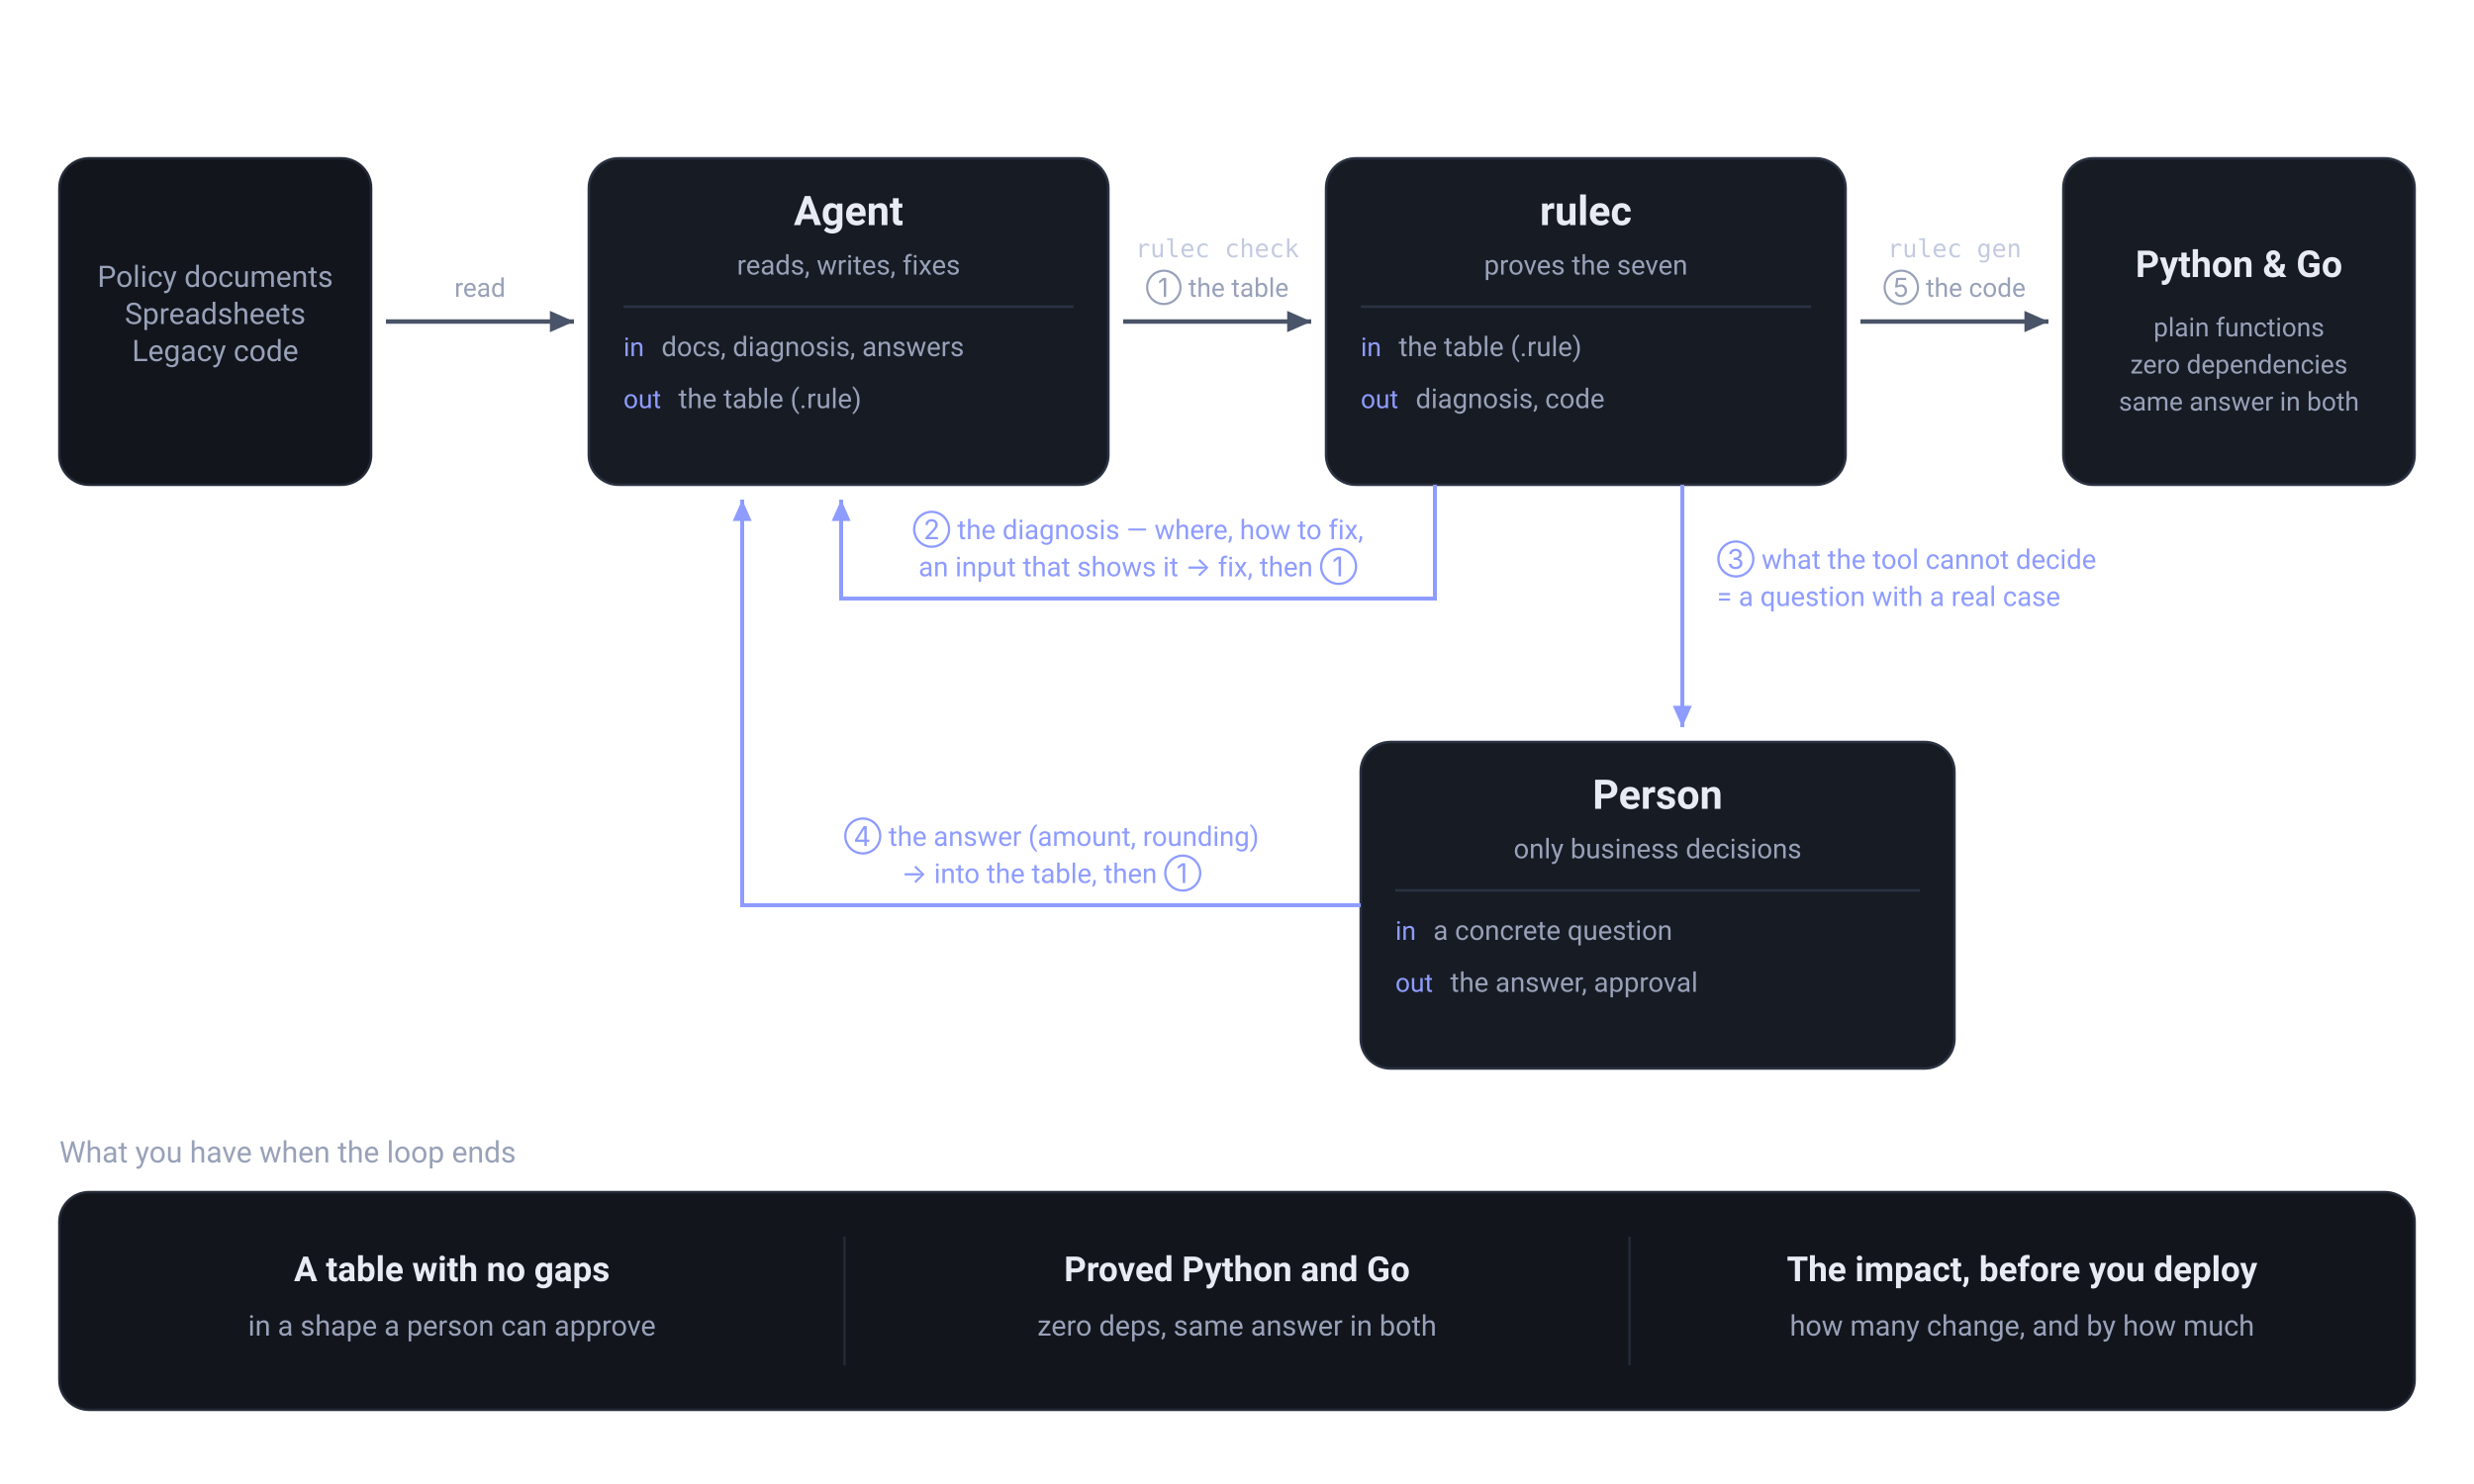
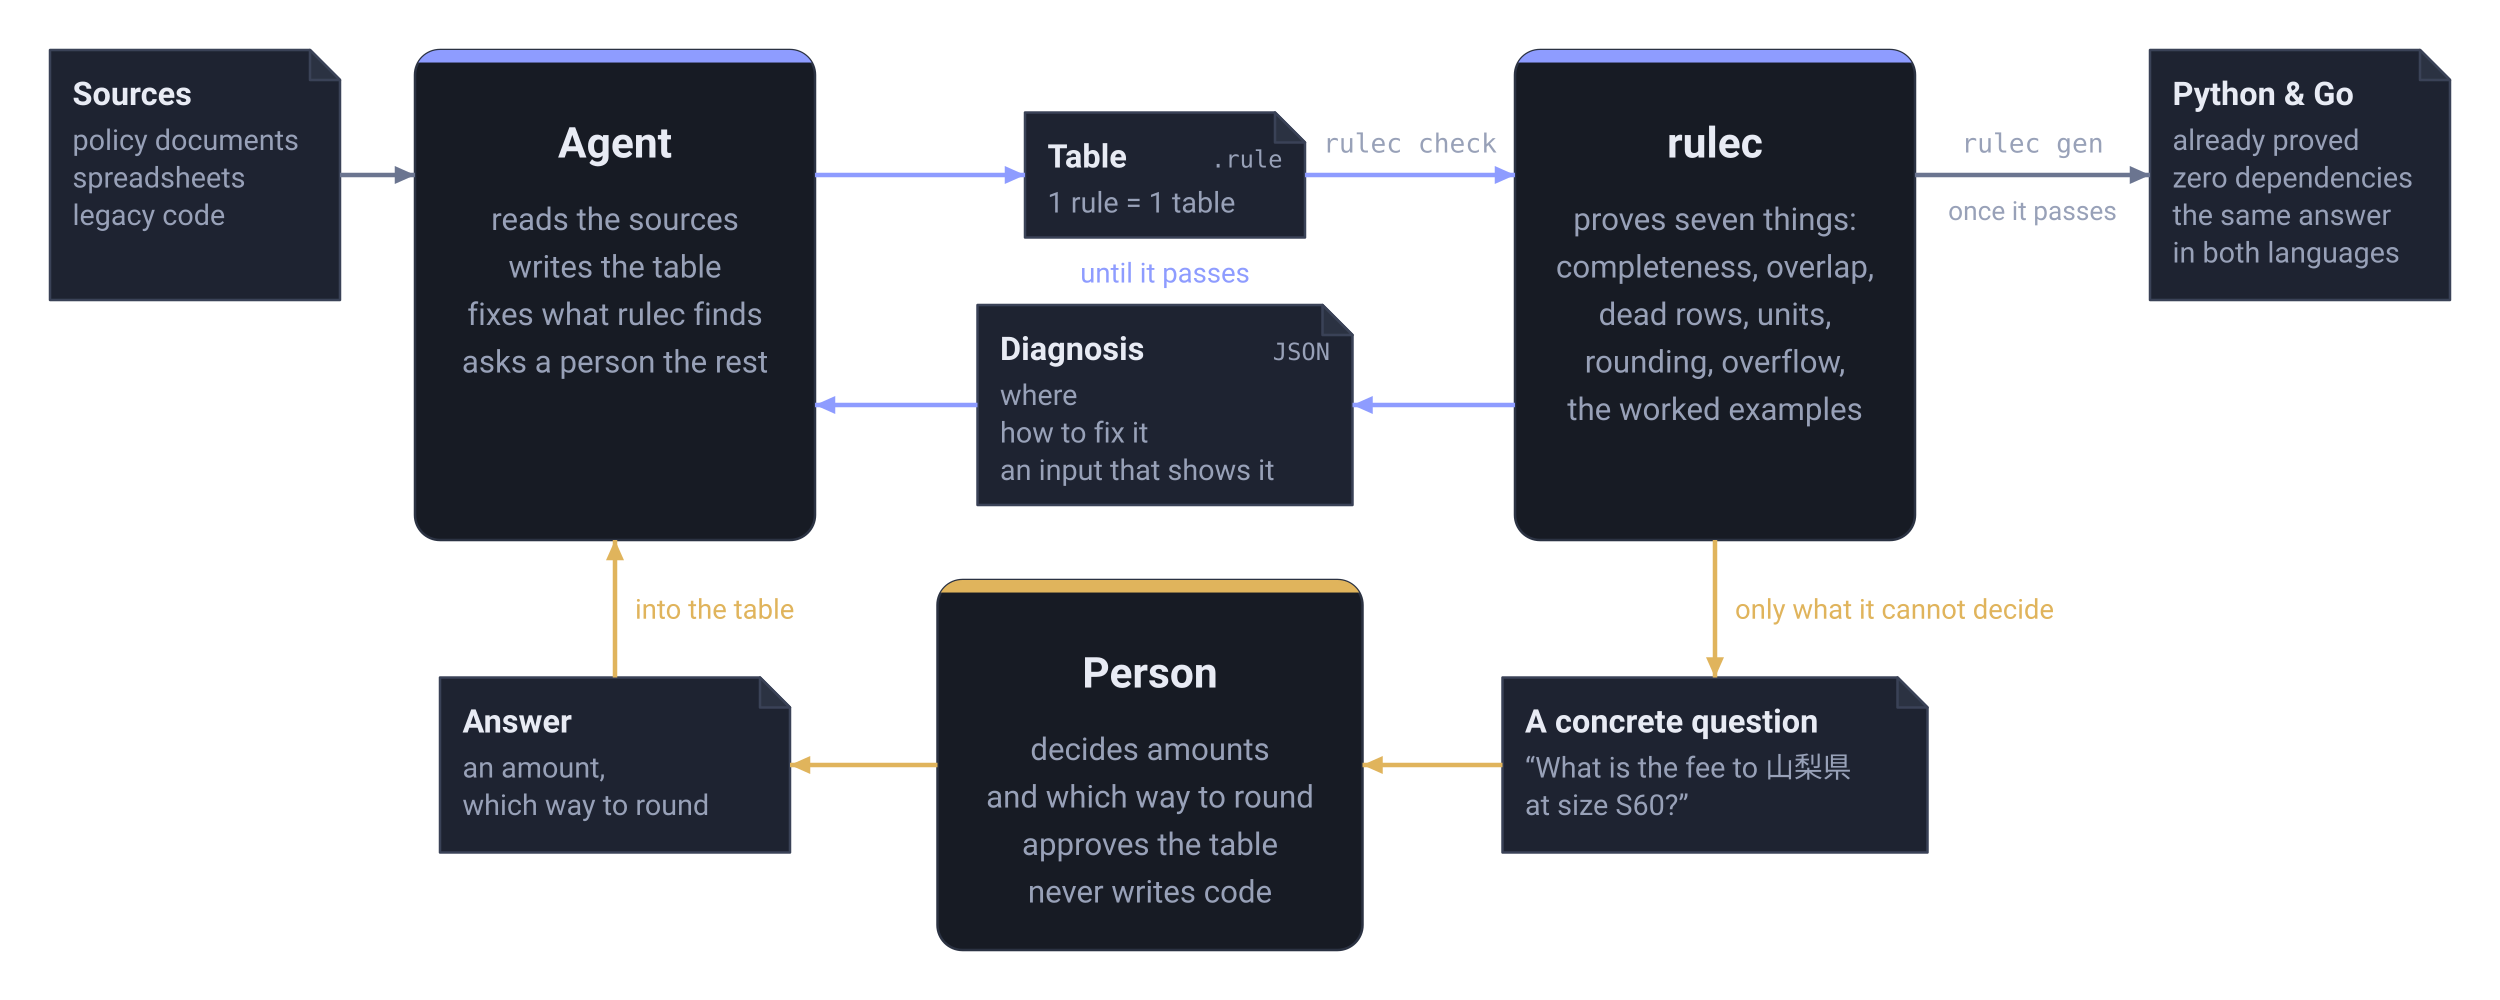
- <svg xmlns="http://www.w3.org/2000/svg" viewBox="0 0 1000 600" width="1000" height="600" role="img" aria-label="The agent reads documents and writes the table, then runs rulec check. rulec returns the diagnosis — where, how to fix it, and an input that shows the problem. What the tool cannot decide goes to a person as a question with a concrete case; the person decides only amounts and rounding. Once the table passes, rulec gen emits Python and Go with no dependencies." font-family="-apple-system, BlinkMacSystemFont, &quot;Hiragino Sans&quot;, &quot;Noto Sans JP&quot;, &quot;Yu Gothic&quot;, Meiryo, &quot;Segoe UI&quot;, Roboto, sans-serif">
+ <svg xmlns="http://www.w3.org/2000/svg" viewBox="0 0 1000 400" width="1000" height="400" role="img" aria-label="The agent reads the sources and writes the table (.rule), then runs rulec check. rulec returns a diagnosis - where, how to fix it, and an input that shows the problem - and the agent fixes the table until it passes. Only what the tool cannot decide reaches a person, as a question with a concrete case; the person answers with an amount or a rounding direction. Once the table passes, rulec gen emits proved Python and Go." font-family="-apple-system, BlinkMacSystemFont, &quot;Hiragino Sans&quot;, &quot;Noto Sans JP&quot;, &quot;Yu Gothic&quot;, Meiryo, &quot;Segoe UI&quot;, Roboto, sans-serif">
  <defs>
-     <marker id="head" viewBox="0 0 10 10" refX="9" refY="5" markerWidth="6" markerHeight="6" orient="auto-start-reverse">
-       <path d="M 0 1 L 9 5 L 0 9 z" fill="#4a5468" />
+     <marker id="head-neutral" viewBox="0 0 10 10" refX="9" refY="5" markerWidth="9" markerHeight="9" markerUnits="userSpaceOnUse" orient="auto">
+       <path d="M0,1 L9,5 L0,9 Z" fill="#6b7590" />
    </marker>
-     <marker id="headA" viewBox="0 0 10 10" refX="9" refY="5" markerWidth="6" markerHeight="6" orient="auto-start-reverse">
-       <path d="M 0 1 L 9 5 L 0 9 z" fill="#8e9cff" />
+     <marker id="head-accent" viewBox="0 0 10 10" refX="9" refY="5" markerWidth="9" markerHeight="9" markerUnits="userSpaceOnUse" orient="auto">
+       <path d="M0,1 L9,5 L0,9 Z" fill="#8e9cff" />
+     </marker>
+     <marker id="head-human" viewBox="0 0 10 10" refX="9" refY="5" markerWidth="9" markerHeight="9" markerUnits="userSpaceOnUse" orient="auto">
+       <path d="M0,1 L9,5 L0,9 Z" fill="#e0b45c" />
    </marker>
  </defs>
-   <rect x="24" y="64" width="126" height="132" rx="12" fill="#12151c" stroke="#242a37" />
-   <text x="87.0" y="116" font-size="12" font-weight="400" text-anchor="middle" fill="#98a1b8">Policy documents</text>
-   <text x="87.0" y="131" font-size="12" font-weight="400" text-anchor="middle" fill="#98a1b8">Spreadsheets</text>
-   <text x="87.0" y="146" font-size="12" font-weight="400" text-anchor="middle" fill="#98a1b8">Legacy code</text>
-   <rect x="238" y="64" width="210" height="132" rx="12" fill="#171b24" stroke="#2b3242" />
-   <text x="343.0" y="91" font-size="16.5" font-weight="700" text-anchor="middle" fill="#e8ebf4">Agent</text>
-   <text x="343.0" y="111" font-size="11" font-weight="400" text-anchor="middle" fill="#98a1b8">reads, writes, fixes</text>
-   <line x1="252" y1="124" x2="434" y2="124" stroke="#2b3242" stroke-width="1" />
-   <text x="252" y="144" font-size="10.5" text-anchor="start" fill="#8e9cff">in<tspan dx="7" font-size="11" fill="#98a1b8">docs, diagnosis, answers</tspan>
-   </text>
-   <text x="252" y="165" font-size="10.5" text-anchor="start" fill="#8e9cff">out<tspan dx="7" font-size="11" fill="#98a1b8">the table (.rule)</tspan>
-   </text>
-   <rect x="536" y="64" width="210" height="132" rx="12" fill="#171b24" stroke="#2b3242" />
-   <text x="641.0" y="91" font-size="16.5" font-weight="700" text-anchor="middle" fill="#e8ebf4">rulec</text>
-   <text x="641.0" y="111" font-size="11" font-weight="400" text-anchor="middle" fill="#98a1b8">proves the seven</text>
-   <line x1="550" y1="124" x2="732" y2="124" stroke="#2b3242" stroke-width="1" />
-   <text x="550" y="144" font-size="10.5" text-anchor="start" fill="#8e9cff">in<tspan dx="7" font-size="11" fill="#98a1b8">the table (.rule)</tspan>
-   </text>
-   <text x="550" y="165" font-size="10.5" text-anchor="start" fill="#8e9cff">out<tspan dx="7" font-size="11" fill="#98a1b8">diagnosis, code</tspan>
-   </text>
-   <rect x="550" y="300" width="240" height="132" rx="12" fill="#171b24" stroke="#2b3242" />
-   <text x="670.0" y="327" font-size="16.5" font-weight="700" text-anchor="middle" fill="#e8ebf4">Person</text>
-   <text x="670.0" y="347" font-size="11" font-weight="400" text-anchor="middle" fill="#98a1b8">only business decisions</text>
-   <line x1="564" y1="360" x2="776" y2="360" stroke="#2b3242" stroke-width="1" />
-   <text x="564" y="380" font-size="10.5" text-anchor="start" fill="#8e9cff">in<tspan dx="7" font-size="11" fill="#98a1b8">a concrete question</tspan>
-   </text>
-   <text x="564" y="401" font-size="10.5" text-anchor="start" fill="#8e9cff">out<tspan dx="7" font-size="11" fill="#98a1b8">the answer, approval</tspan>
-   </text>
-   <rect x="834" y="64" width="142" height="132" rx="12" fill="#171b24" stroke="#2b3242" />
-   <text x="905.0" y="112" font-size="15" font-weight="700" text-anchor="middle" fill="#e8ebf4">Python &amp; Go</text>
-   <text x="905.0" y="136" font-size="10.5" font-weight="400" text-anchor="middle" fill="#98a1b8">plain functions</text>
-   <text x="905.0" y="151" font-size="10.5" font-weight="400" text-anchor="middle" fill="#98a1b8">zero dependencies</text>
-   <text x="905.0" y="166" font-size="10.5" font-weight="400" text-anchor="middle" fill="#98a1b8">same answer in both</text>
-   <line x1="156" y1="130" x2="232" y2="130" stroke="#4a5468" stroke-width="1.8" marker-end="url(#head)" />
-   <text x="194.0" y="120" font-size="10.5" font-weight="400" text-anchor="middle" fill="#98a1b8">read</text>
-   <line x1="454" y1="130" x2="530" y2="130" stroke="#4a5468" stroke-width="1.8" marker-end="url(#head)" />
-   <text x="492.0" y="104" font-size="10" font-weight="400" text-anchor="middle" fill="#c3cae0" font-family="ui-monospace, SFMono-Regular, Menlo, Consolas, monospace">rulec check</text>
-   <text x="492.0" y="120" font-size="10.5" font-weight="400" text-anchor="middle" fill="#98a1b8">① the table</text>
-   <line x1="752" y1="130" x2="828" y2="130" stroke="#4a5468" stroke-width="1.8" marker-end="url(#head)" />
-   <text x="790.0" y="104" font-size="10" font-weight="400" text-anchor="middle" fill="#c3cae0" font-family="ui-monospace, SFMono-Regular, Menlo, Consolas, monospace">rulec gen</text>
-   <text x="790.0" y="120" font-size="10.5" font-weight="400" text-anchor="middle" fill="#98a1b8">⑤ the code</text>
-   <path d="M 580 196 V 242 H 340 V 202" fill="none" stroke="#8e9cff" stroke-width="1.6" marker-end="url(#headA)" />
-   <text x="460.0" y="218" font-size="11" font-weight="400" text-anchor="middle" fill="#8e9cff">② the diagnosis — where, how to fix,</text>
-   <text x="460.0" y="233" font-size="11" font-weight="400" text-anchor="middle" fill="#8e9cff">an input that shows it → fix, then ①</text>
-   <path d="M 680 196 V 294" fill="none" stroke="#8e9cff" stroke-width="1.6" marker-end="url(#headA)" />
-   <text x="694" y="230" font-size="11" font-weight="400" text-anchor="start" fill="#8e9cff">③ what the tool cannot decide</text>
-   <text x="694" y="245" font-size="11" font-weight="400" text-anchor="start" fill="#8e9cff">= a question with a real case</text>
-   <path d="M 550 366 H 300 V 202" fill="none" stroke="#8e9cff" stroke-width="1.6" marker-end="url(#headA)" />
-   <text x="425.0" y="342" font-size="11" font-weight="400" text-anchor="middle" fill="#8e9cff">④ the answer (amount, rounding)</text>
-   <text x="425.0" y="357" font-size="11" font-weight="400" text-anchor="middle" fill="#8e9cff">→ into the table, then ①</text>
-   <text x="24" y="470" font-size="12" font-weight="400" text-anchor="start" fill="#98a1b8">What you have when the loop ends</text>
-   <rect x="24" y="482" width="952" height="88" rx="12" fill="#12151c" stroke="#242a37" />
-   <text x="182.667" y="518" font-size="14" font-weight="700" text-anchor="middle" fill="#e8ebf4">A table with no gaps</text>
-   <text x="182.667" y="540" font-size="11.5" font-weight="400" text-anchor="middle" fill="#98a1b8">in a shape a person can approve</text>
-   <text x="500.0" y="518" font-size="14" font-weight="700" text-anchor="middle" fill="#e8ebf4">Proved Python and Go</text>
-   <text x="500.0" y="540" font-size="11.5" font-weight="400" text-anchor="middle" fill="#98a1b8">zero deps, same answer in both</text>
-   <line x1="341.333" y1="500" x2="341.333" y2="552" stroke="#242a37" stroke-width="1" />
-   <text x="817.333" y="518" font-size="14" font-weight="700" text-anchor="middle" fill="#e8ebf4">The impact, before you deploy</text>
-   <text x="817.333" y="540" font-size="11.5" font-weight="400" text-anchor="middle" fill="#98a1b8">how many change, and by how much</text>
-   <line x1="658.667" y1="500" x2="658.667" y2="552" stroke="#242a37" stroke-width="1" />
+   <clipPath id="clip-agent">
+     <rect x="166" y="20" width="160" height="196" rx="10" />
+   </clipPath>
+   <rect x="166" y="20" width="160" height="196" rx="10" fill="#171b24" stroke="#2b3242" />
+   <rect x="166" y="20" width="160" height="5" fill="#8e9cff" clip-path="url(#clip-agent)" />
+   <text x="246.0" y="63" font-size="17" font-weight="700" text-anchor="middle" fill="#e8ebf4">Agent</text>
+   <text x="246.0" y="92" font-size="12.5" font-weight="400" text-anchor="middle" fill="#98a1b8">reads the sources</text>
+   <text x="246.0" y="111" font-size="12.5" font-weight="400" text-anchor="middle" fill="#98a1b8">writes the table</text>
+   <text x="246.0" y="130" font-size="12.5" font-weight="400" text-anchor="middle" fill="#98a1b8">fixes what rulec finds</text>
+   <text x="246.0" y="149" font-size="12.5" font-weight="400" text-anchor="middle" fill="#98a1b8">asks a person the rest</text>
+   <clipPath id="clip-rulec">
+     <rect x="606" y="20" width="160" height="196" rx="10" />
+   </clipPath>
+   <rect x="606" y="20" width="160" height="196" rx="10" fill="#171b24" stroke="#2b3242" />
+   <rect x="606" y="20" width="160" height="5" fill="#8e9cff" clip-path="url(#clip-rulec)" />
+   <text x="686.0" y="63" font-size="17" font-weight="700" text-anchor="middle" fill="#e8ebf4">rulec</text>
+   <text x="686.0" y="92" font-size="12.5" font-weight="400" text-anchor="middle" fill="#98a1b8">proves seven things:</text>
+   <text x="686.0" y="111" font-size="12.5" font-weight="400" text-anchor="middle" fill="#98a1b8">completeness, overlap,</text>
+   <text x="686.0" y="130" font-size="12.5" font-weight="400" text-anchor="middle" fill="#98a1b8">dead rows, units,</text>
+   <text x="686.0" y="149" font-size="12.5" font-weight="400" text-anchor="middle" fill="#98a1b8">rounding, overflow,</text>
+   <text x="686.0" y="168" font-size="12.5" font-weight="400" text-anchor="middle" fill="#98a1b8">the worked examples</text>
+   <clipPath id="clip-person">
+     <rect x="375" y="232" width="170" height="148" rx="10" />
+   </clipPath>
+   <rect x="375" y="232" width="170" height="148" rx="10" fill="#171b24" stroke="#2b3242" />
+   <rect x="375" y="232" width="170" height="5" fill="#e0b45c" clip-path="url(#clip-person)" />
+   <text x="460.0" y="275" font-size="17" font-weight="700" text-anchor="middle" fill="#e8ebf4">Person</text>
+   <text x="460.0" y="304" font-size="12.5" font-weight="400" text-anchor="middle" fill="#98a1b8">decides amounts</text>
+   <text x="460.0" y="323" font-size="12.5" font-weight="400" text-anchor="middle" fill="#98a1b8">and which way to round</text>
+   <text x="460.0" y="342" font-size="12.5" font-weight="400" text-anchor="middle" fill="#98a1b8">approves the table</text>
+   <text x="460.0" y="361" font-size="12.5" font-weight="400" text-anchor="middle" fill="#98a1b8">never writes code</text>
+   <path d="M20,20 H124 L136,32 V120 H20 Z" fill="#1e2331" stroke="#3a4257" stroke-linejoin="round" />
+   <path d="M124,20 V32 H136 Z" fill="#2b3242" stroke="#3a4257" stroke-linejoin="round" />
+   <text x="29" y="42" font-size="13" font-weight="600" text-anchor="start" fill="#e8ebf4">Sources</text>
+   <text x="29" y="60" font-size="11.5" font-weight="400" text-anchor="start" fill="#98a1b8">policy documents</text>
+   <text x="29" y="75" font-size="11.5" font-weight="400" text-anchor="start" fill="#98a1b8">spreadsheets</text>
+   <text x="29" y="90" font-size="11.5" font-weight="400" text-anchor="start" fill="#98a1b8">legacy code</text>
+   <path d="M410,45 H510 L522,57 V95 H410 Z" fill="#1e2331" stroke="#3a4257" stroke-linejoin="round" />
+   <path d="M510,45 V57 H522 Z" fill="#2b3242" stroke="#3a4257" stroke-linejoin="round" />
+   <text x="419" y="67" font-size="13" font-weight="600" text-anchor="start" fill="#e8ebf4">Table</text>
+   <text x="513" y="67" font-size="9.5" font-weight="400" text-anchor="end" fill="#98a1b8" font-family="ui-monospace, SFMono-Regular, Menlo, Consolas, monospace">.rule</text>
+   <text x="419" y="85" font-size="11.5" font-weight="400" text-anchor="start" fill="#98a1b8">1 rule = 1 table</text>
+   <path d="M391,122 H529 L541,134 V202 H391 Z" fill="#1e2331" stroke="#3a4257" stroke-linejoin="round" />
+   <path d="M529,122 V134 H541 Z" fill="#2b3242" stroke="#3a4257" stroke-linejoin="round" />
+   <text x="400" y="144" font-size="13" font-weight="600" text-anchor="start" fill="#e8ebf4">Diagnosis</text>
+   <text x="532" y="144" font-size="9.5" font-weight="400" text-anchor="end" fill="#98a1b8" font-family="ui-monospace, SFMono-Regular, Menlo, Consolas, monospace">JSON</text>
+   <text x="400" y="162" font-size="11.5" font-weight="400" text-anchor="start" fill="#98a1b8">where</text>
+   <text x="400" y="177" font-size="11.5" font-weight="400" text-anchor="start" fill="#98a1b8">how to fix it</text>
+   <text x="400" y="192" font-size="11.5" font-weight="400" text-anchor="start" fill="#98a1b8">an input that shows it</text>
+   <path d="M860,20 H968 L980,32 V120 H860 Z" fill="#1e2331" stroke="#3a4257" stroke-linejoin="round" />
+   <path d="M968,20 V32 H980 Z" fill="#2b3242" stroke="#3a4257" stroke-linejoin="round" />
+   <text x="869" y="42" font-size="13" font-weight="600" text-anchor="start" fill="#e8ebf4">Python &amp; Go</text>
+   <text x="869" y="60" font-size="11.5" font-weight="400" text-anchor="start" fill="#98a1b8">already proved</text>
+   <text x="869" y="75" font-size="11.5" font-weight="400" text-anchor="start" fill="#98a1b8">zero dependencies</text>
+   <text x="869" y="90" font-size="11.5" font-weight="400" text-anchor="start" fill="#98a1b8">the same answer</text>
+   <text x="869" y="105" font-size="11.5" font-weight="400" text-anchor="start" fill="#98a1b8">in both languages</text>
+   <path d="M601,271 H759 L771,283 V341 H601 Z" fill="#1e2331" stroke="#3a4257" stroke-linejoin="round" />
+   <path d="M759,271 V283 H771 Z" fill="#2b3242" stroke="#3a4257" stroke-linejoin="round" />
+   <text x="610" y="293" font-size="13" font-weight="600" text-anchor="start" fill="#e8ebf4">A concrete question</text>
+   <text x="610" y="311" font-size="11.5" font-weight="400" text-anchor="start" fill="#98a1b8">“What is the fee to 山梨県</text>
+   <text x="610" y="326" font-size="11.5" font-weight="400" text-anchor="start" fill="#98a1b8">at size S60?”</text>
+   <path d="M176,271 H304 L316,283 V341 H176 Z" fill="#1e2331" stroke="#3a4257" stroke-linejoin="round" />
+   <path d="M304,271 V283 H316 Z" fill="#2b3242" stroke="#3a4257" stroke-linejoin="round" />
+   <text x="185" y="293" font-size="13" font-weight="600" text-anchor="start" fill="#e8ebf4">Answer</text>
+   <text x="185" y="311" font-size="11.5" font-weight="400" text-anchor="start" fill="#98a1b8">an amount,</text>
+   <text x="185" y="326" font-size="11.5" font-weight="400" text-anchor="start" fill="#98a1b8">which way to round</text>
+   <line x1="136" y1="70" x2="166" y2="70" stroke="#6b7590" stroke-width="1.8" marker-end="url(#head-neutral)" />
+   <line x1="326" y1="70" x2="410" y2="70" stroke="#8e9cff" stroke-width="1.8" marker-end="url(#head-accent)" />
+   <line x1="522" y1="70" x2="606" y2="70" stroke="#8e9cff" stroke-width="1.8" marker-end="url(#head-accent)" />
+   <text x="564.0" y="61" font-size="10.5" font-weight="400" text-anchor="middle" fill="#98a1b8" font-family="ui-monospace, SFMono-Regular, Menlo, Consolas, monospace">rulec check</text>
+   <line x1="606" y1="162" x2="541" y2="162" stroke="#8e9cff" stroke-width="1.8" marker-end="url(#head-accent)" />
+   <line x1="391" y1="162" x2="326" y2="162" stroke="#8e9cff" stroke-width="1.8" marker-end="url(#head-accent)" />
+   <text x="466.0" y="113" font-size="11" font-weight="400" text-anchor="middle" fill="#8e9cff">until it passes</text>
+   <line x1="766" y1="70" x2="860" y2="70" stroke="#6b7590" stroke-width="1.8" marker-end="url(#head-neutral)" />
+   <text x="813.0" y="61" font-size="10.5" font-weight="400" text-anchor="middle" fill="#98a1b8" font-family="ui-monospace, SFMono-Regular, Menlo, Consolas, monospace">rulec gen</text>
+   <text x="813.0" y="88" font-size="10.5" font-weight="400" text-anchor="middle" fill="#98a1b8">once it passes</text>
+   <line x1="686" y1="216" x2="686" y2="271" stroke="#e0b45c" stroke-width="1.8" marker-end="url(#head-human)" />
+   <text x="694" y="247.5" font-size="11" font-weight="400" text-anchor="start" fill="#e0b45c">only what it cannot decide</text>
+   <line x1="601" y1="306" x2="545" y2="306" stroke="#e0b45c" stroke-width="1.8" marker-end="url(#head-human)" />
+   <line x1="375" y1="306" x2="316" y2="306" stroke="#e0b45c" stroke-width="1.8" marker-end="url(#head-human)" />
+   <line x1="246" y1="271" x2="246" y2="216" stroke="#e0b45c" stroke-width="1.8" marker-end="url(#head-human)" />
+   <text x="254" y="247.5" font-size="11" font-weight="400" text-anchor="start" fill="#e0b45c">into the table</text>
</svg>
